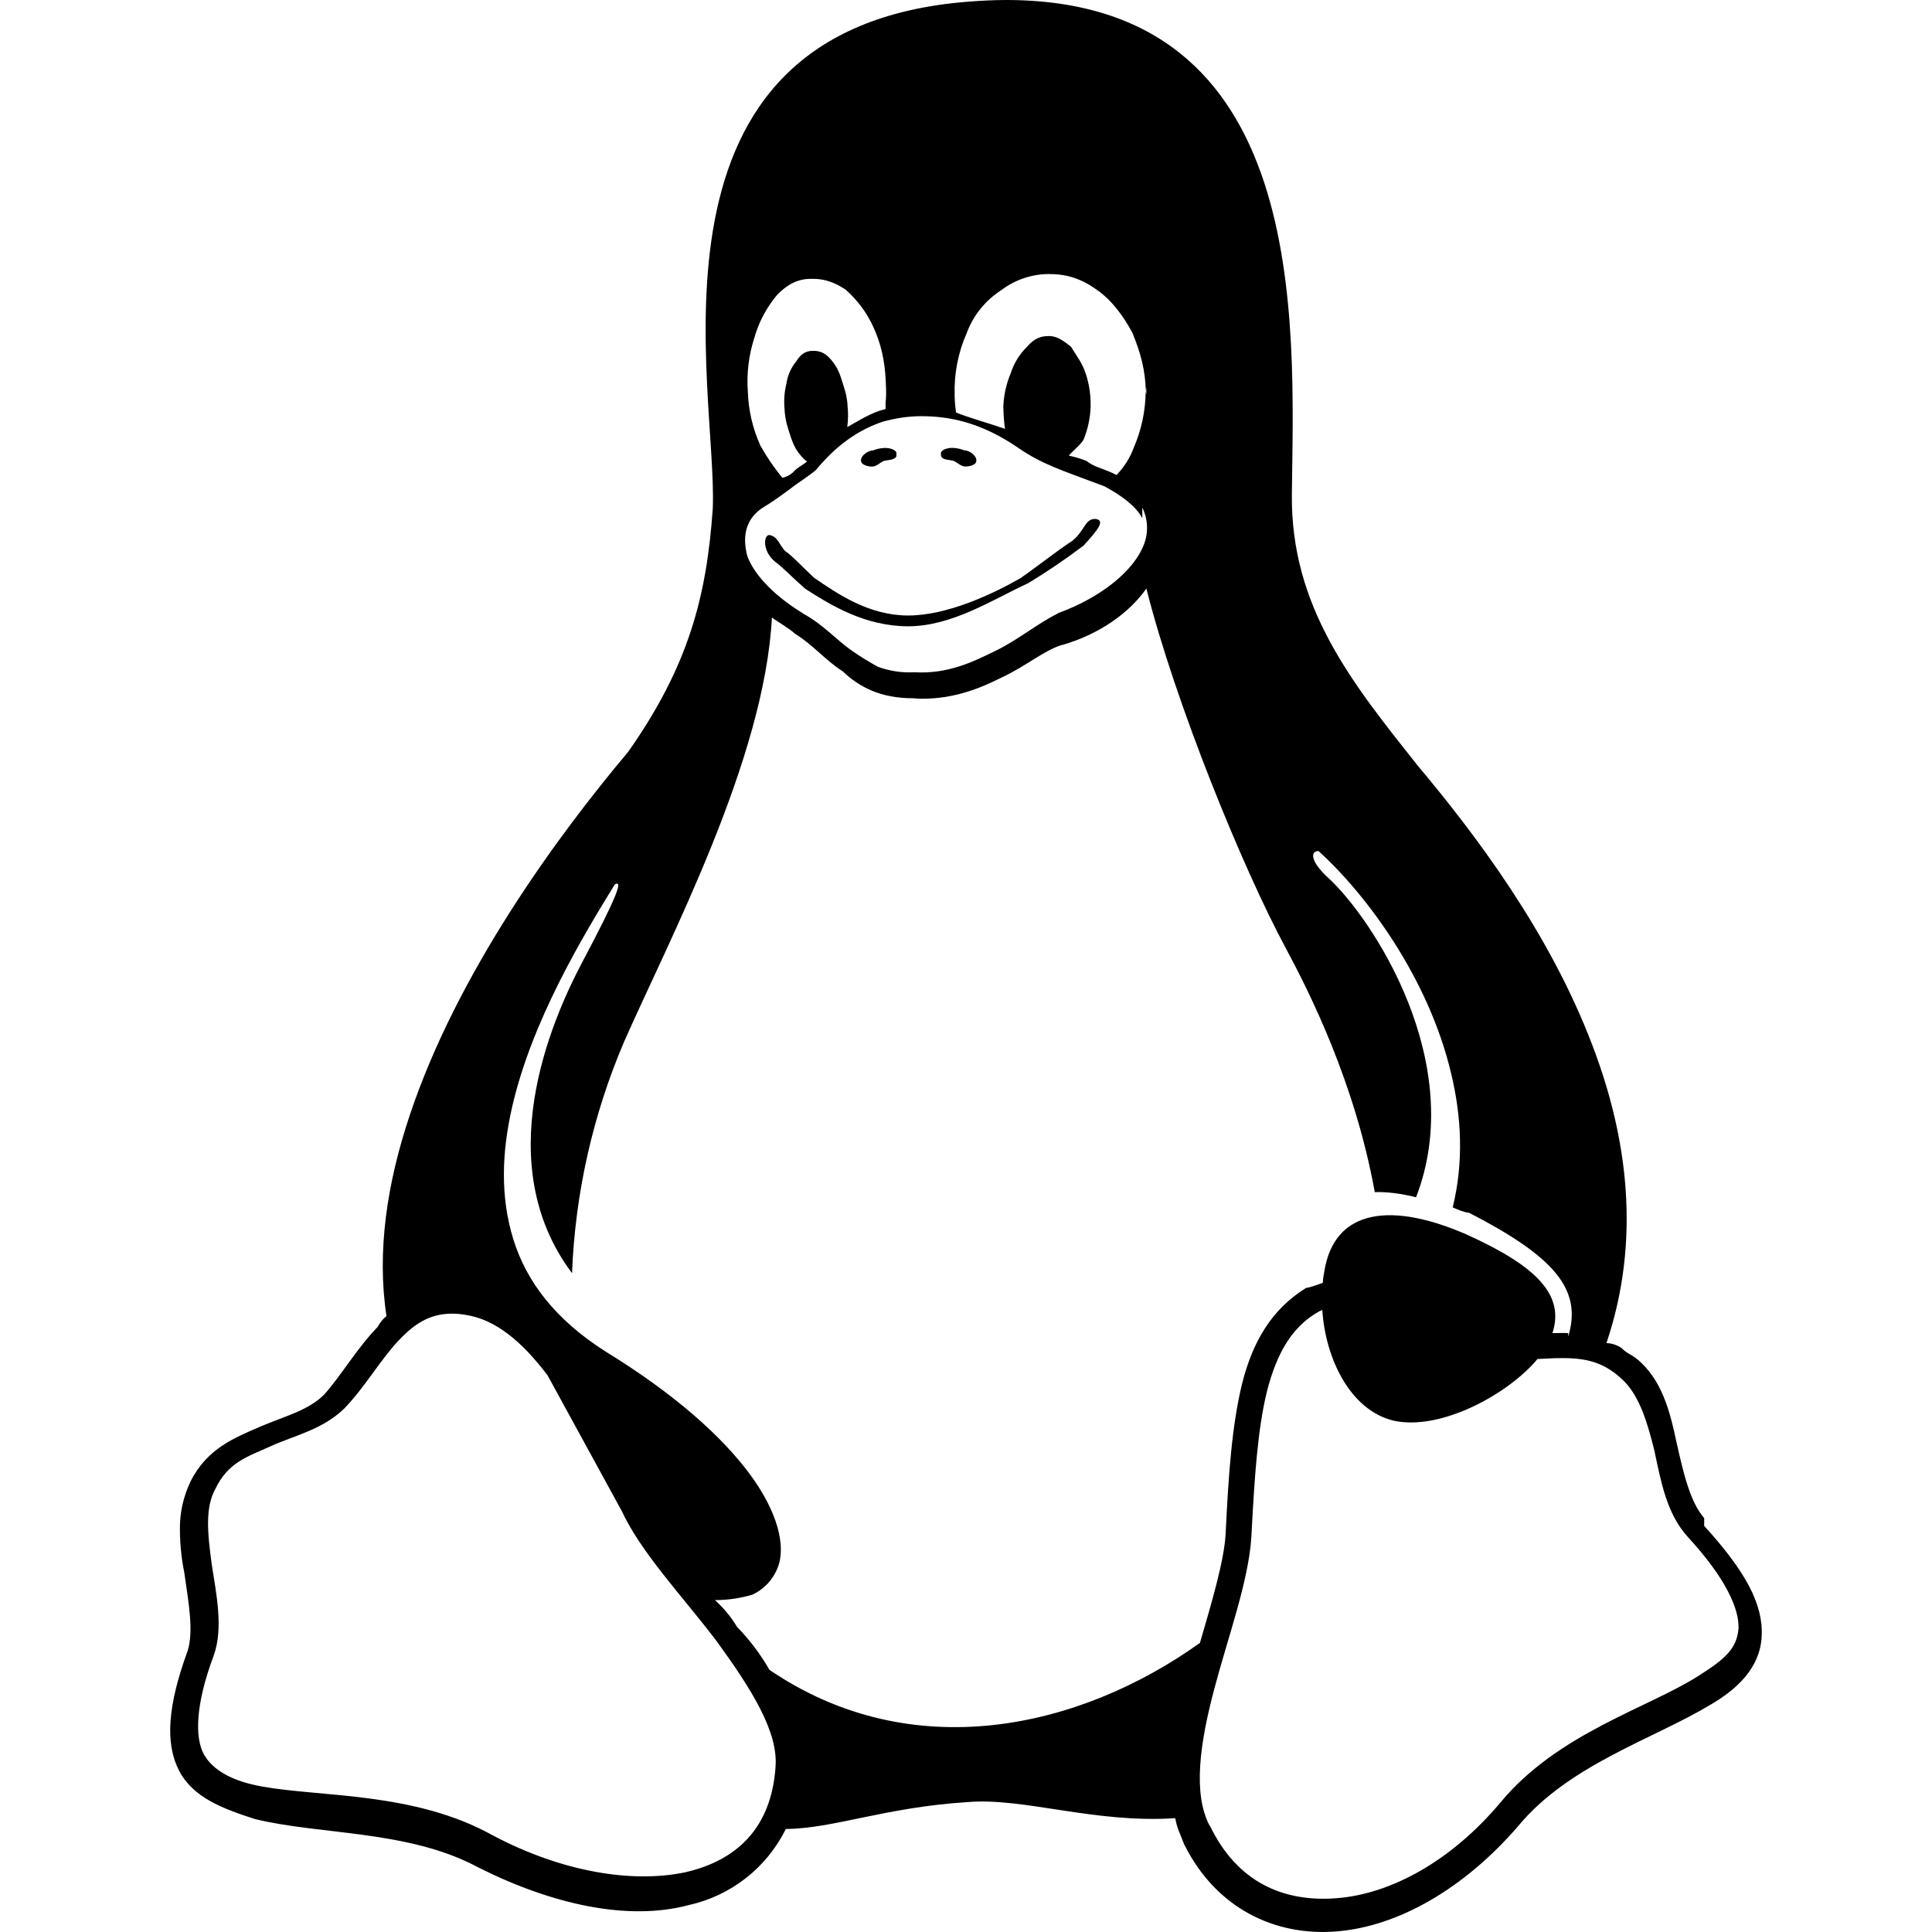
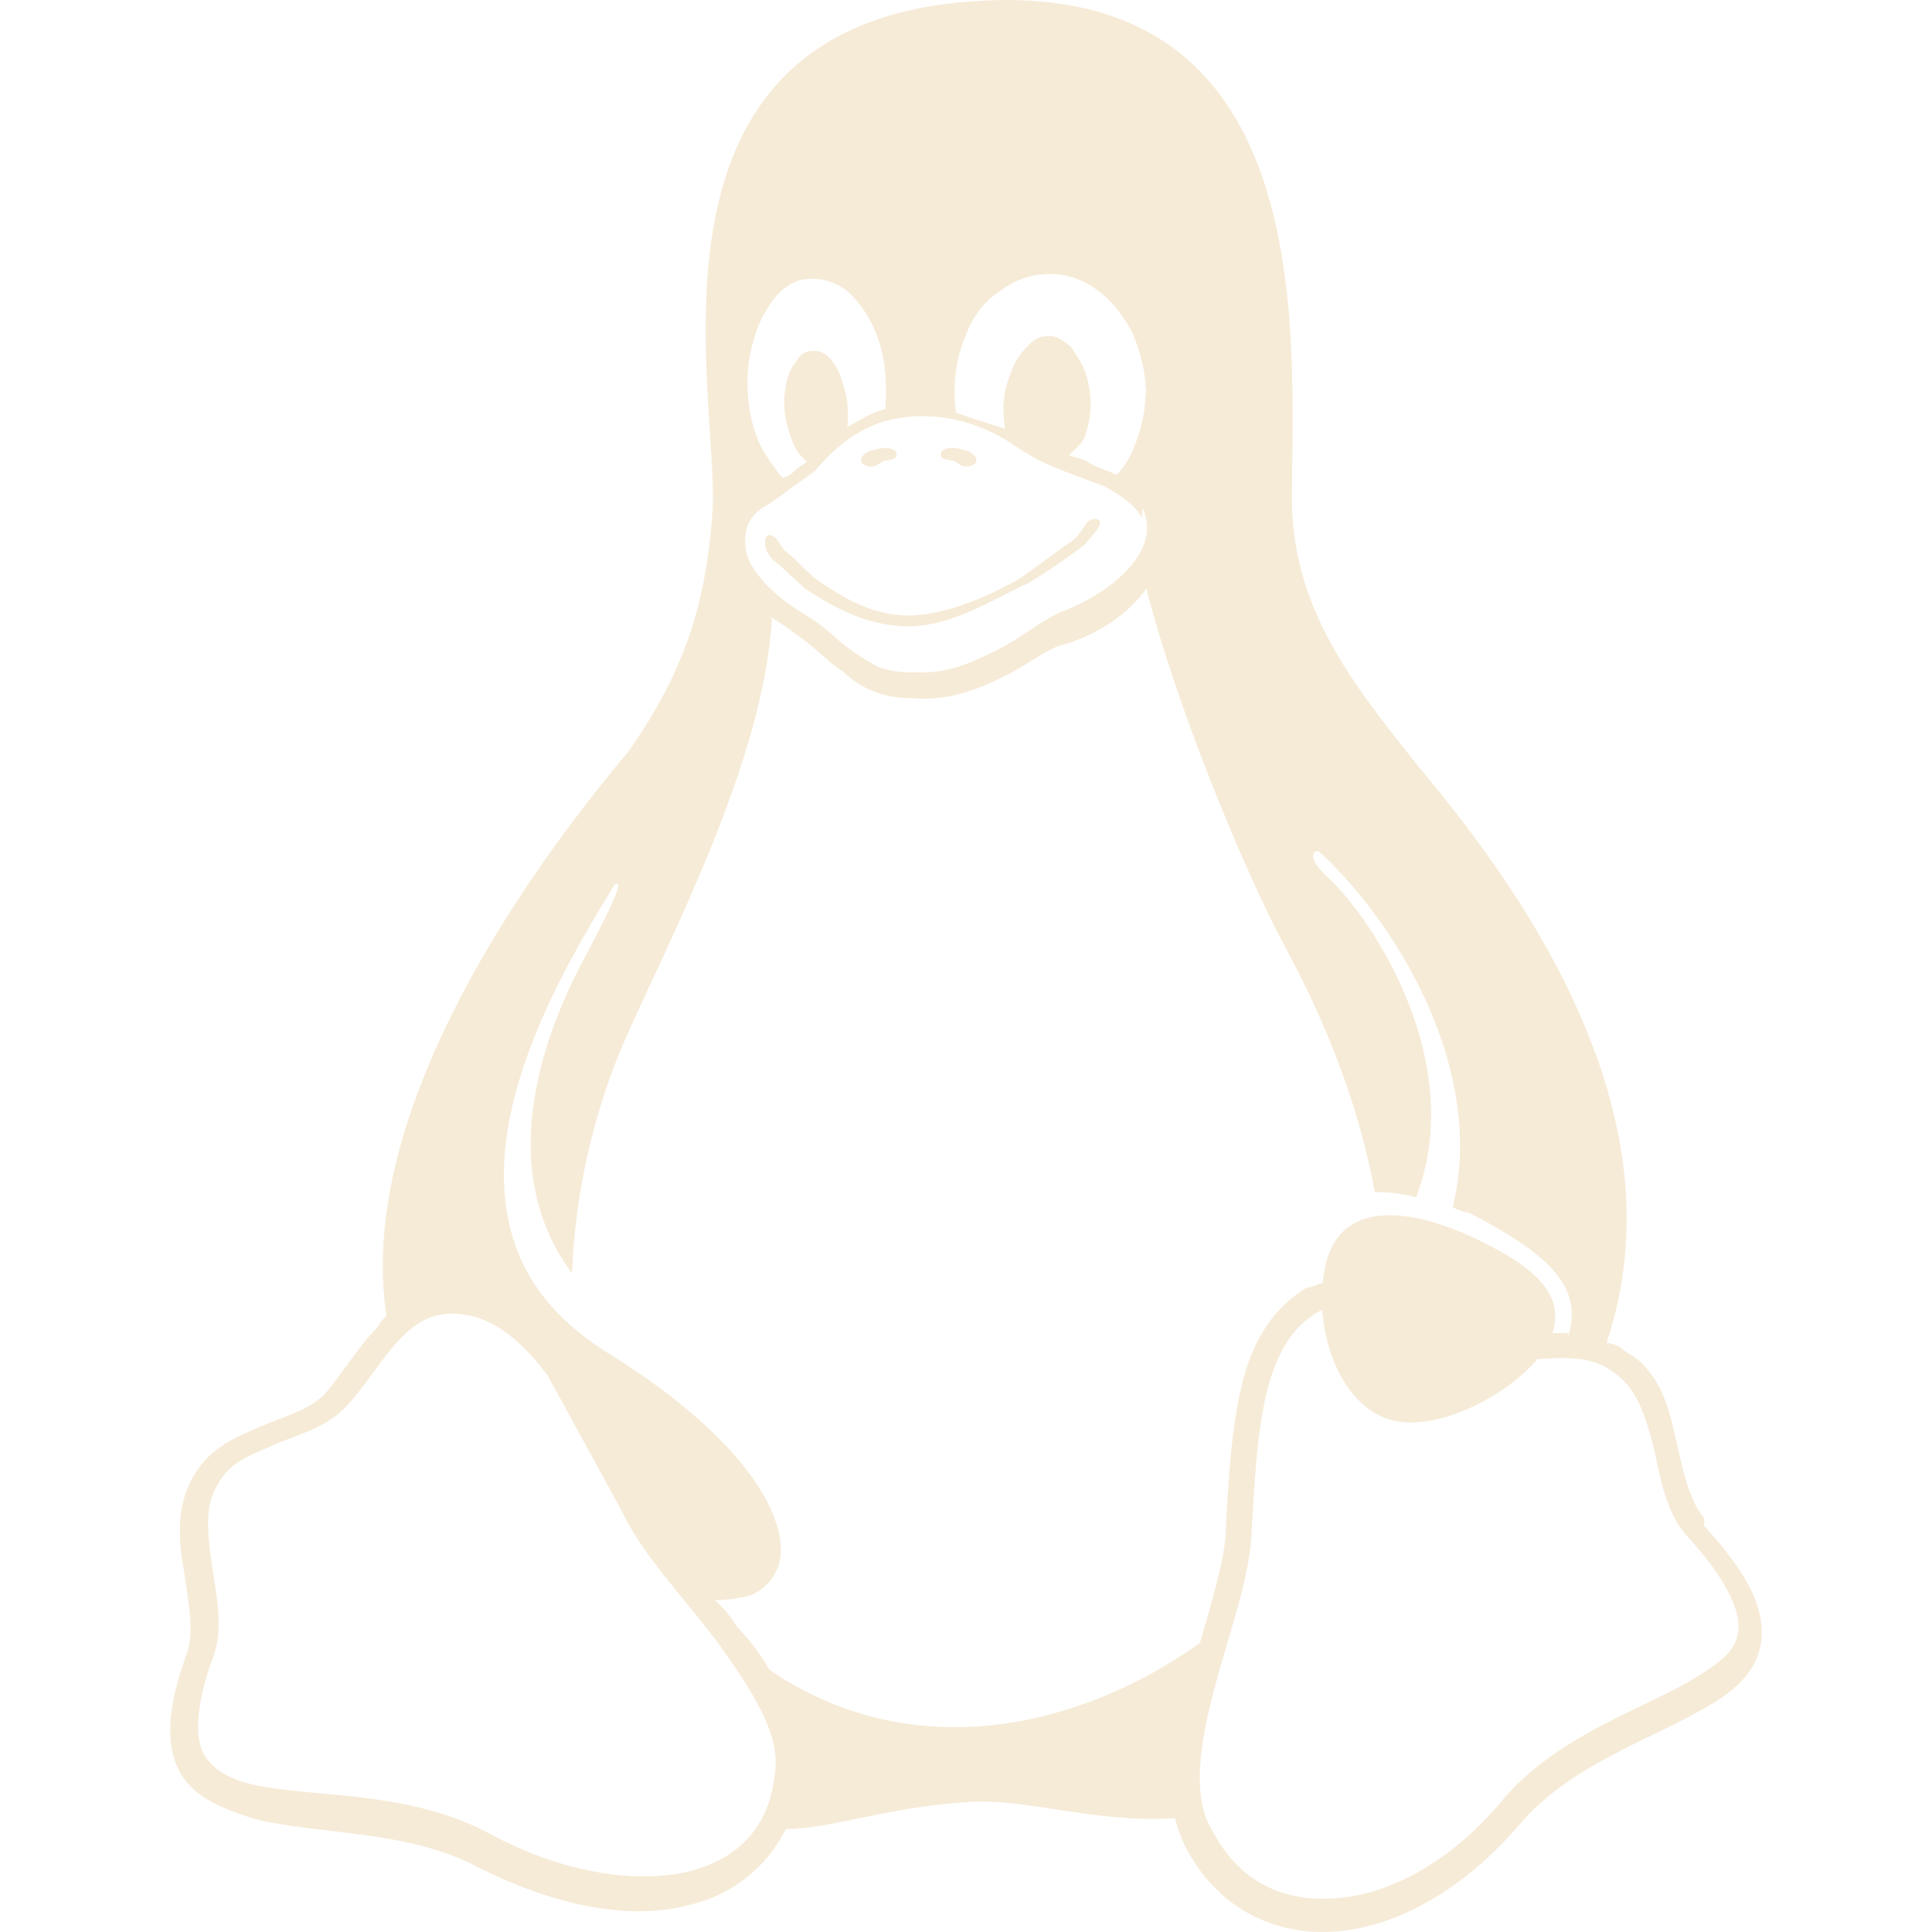
- <svg xmlns="http://www.w3.org/2000/svg" role="img" viewBox="0 0 24 24">
+ <svg xmlns="http://www.w3.org/2000/svg" fill="#F6EBD7" role="img" viewBox="0 0 24 24">
  <path d="M12.504 0c-.155 0-.315.008-.48.021-4.226.333-3.105 4.807-3.17 6.298-.076 1.092-.3 1.953-1.05 3.02-.885 1.051-2.127 2.75-2.716 4.521-.278.832-.41 1.684-.287 2.489a.424.424 0 00-.11.135c-.26.268-.45.6-.663.839-.199.199-.485.267-.797.4-.313.136-.658.269-.864.68-.09.189-.136.394-.132.602 0 .199.027.4.055.536.058.399.116.728.04.97-.249.68-.28 1.145-.106 1.484.174.334.535.47.94.601.81.2 1.91.135 2.774.6.926.466 1.866.67 2.616.47.526-.116.97-.464 1.208-.946.587-.003 1.23-.269 2.26-.334.699-.058 1.574.267 2.577.2.025.134.063.198.114.333l.003.003c.391.778 1.113 1.132 1.884 1.071.771-.06 1.592-.536 2.257-1.306.631-.765 1.683-1.084 2.378-1.503.348-.199.629-.469.649-.853.023-.4-.2-.811-.714-1.376v-.097l-.003-.003c-.17-.2-.25-.535-.338-.926-.085-.401-.182-.786-.492-1.046h-.003c-.059-.054-.123-.067-.188-.135a.357.357 0 00-.19-.064c.431-1.278.264-2.55-.173-3.694-.533-1.41-1.465-2.638-2.175-3.483-.796-1.005-1.576-1.957-1.56-3.368.026-2.152.236-6.133-3.544-6.139zm.529 3.405h.013c.213 0 .396.062.584.198.19.135.33.332.438.533.105.259.158.459.166.724 0-.02.006-.04.006-.06v.105a.086.086 0 01-.004-.021l-.004-.024a1.807 1.807 0 01-.15.706.953.953 0 01-.213.335.71.71 0 00-.088-.042c-.104-.045-.198-.064-.284-.133a1.312 1.312 0 00-.22-.066c.05-.06.146-.133.183-.198.053-.128.082-.264.088-.402v-.02a1.21 1.21 0 00-.061-.4c-.045-.134-.101-.2-.183-.333-.084-.066-.167-.132-.267-.132h-.016c-.093 0-.176.03-.262.132a.8.8 0 00-.205.334 1.18 1.18 0 00-.09.4v.019c.002.089.008.179.02.267-.193-.067-.438-.135-.607-.202a1.635 1.635 0 01-.018-.2v-.02a1.772 1.772 0 01.15-.768c.082-.22.232-.406.43-.533a.985.985 0 01.594-.2zm-2.962.059h.036c.142 0 .27.048.399.135.146.129.264.288.344.465.09.199.14.4.153.667v.004c.007.134.006.2-.002.266v.08c-.03.007-.056.018-.083.024-.152.055-.274.135-.393.2.012-.09.013-.18.003-.267v-.015c-.012-.133-.04-.2-.082-.333a.613.613 0 00-.166-.267.248.248 0 00-.183-.064h-.021c-.071.006-.13.04-.186.132a.552.552 0 00-.12.27.944.944 0 00-.023.33v.015c.012.135.037.2.08.334.046.134.098.2.166.268.01.009.02.018.034.024-.07.057-.117.07-.176.136a.304.304 0 01-.131.068 2.62 2.62 0 01-.275-.402 1.772 1.772 0 01-.155-.667 1.759 1.759 0 01.08-.668 1.43 1.43 0 01.283-.535c.128-.133.26-.2.418-.2zm1.37 1.706c.332 0 .733.065 1.216.399.293.2.523.269 1.052.468h.003c.255.136.405.266.478.399v-.131a.571.571 0 01.016.47c-.123.31-.516.643-1.063.842v.002c-.268.135-.501.333-.775.465-.276.135-.588.292-1.012.267a1.139 1.139 0 01-.448-.067 3.566 3.566 0 01-.322-.198c-.195-.135-.363-.332-.612-.465v-.005h-.005c-.4-.246-.616-.512-.686-.71-.07-.268-.005-.47.193-.6.224-.135.38-.271.483-.336.104-.074.143-.102.176-.131h.002v-.003c.169-.202.436-.47.839-.601.139-.036.294-.065.466-.065zm2.8 2.142c.358 1.417 1.196 3.475 1.735 4.473.286.534.855 1.659 1.102 3.024.156-.005.33.018.513.064.646-1.671-.546-3.467-1.089-3.966-.22-.2-.232-.335-.123-.335.59.534 1.365 1.572 1.646 2.757.13.535.16 1.104.021 1.67.067.028.135.06.205.067 1.032.534 1.413.938 1.23 1.537v-.043c-.06-.003-.12 0-.18 0h-.016c.151-.467-.182-.825-1.065-1.224-.915-.4-1.646-.336-1.77.465-.008.043-.013.066-.018.135-.068.023-.139.053-.209.064-.43.268-.662.669-.793 1.187-.13.533-.17 1.156-.205 1.869v.003c-.02.334-.17.838-.319 1.35-1.5 1.072-3.58 1.538-5.348.334a2.645 2.645 0 00-.402-.533 1.45 1.45 0 00-.275-.333c.182 0 .338-.03.465-.067a.615.615 0 00.314-.334c.108-.267 0-.697-.345-1.163-.345-.467-.931-.995-1.788-1.521-.63-.4-.986-.87-1.15-1.396-.165-.534-.143-1.085-.015-1.645.245-1.07.873-2.11 1.274-2.763.107-.065.037.135-.408.974-.396.751-1.14 2.497-.122 3.854a8.123 8.123 0 01.647-2.876c.564-1.278 1.743-3.504 1.836-5.268.048.036.217.135.289.202.218.133.38.333.59.465.21.201.477.335.876.335.039.003.075.006.11.006.412 0 .73-.134.997-.268.29-.134.52-.334.74-.4h.005c.467-.135.835-.402 1.044-.7zm2.185 8.958c.037.6.343 1.245.882 1.377.588.134 1.434-.333 1.791-.765l.211-.01c.315-.007.577.01.847.268l.003.003c.208.199.305.53.391.876.085.4.154.78.409 1.066.486.527.645.906.636 1.14l.003-.007v.018l-.003-.012c-.015.262-.185.396-.498.595-.63.401-1.746.712-2.457 1.57-.618.737-1.37 1.14-2.036 1.191-.664.053-1.237-.2-1.574-.898l-.005-.003c-.21-.4-.12-1.025.056-1.69.176-.668.428-1.344.463-1.897.037-.714.076-1.335.195-1.814.12-.465.308-.797.641-.984l.045-.022zm-10.814.049h.01c.053 0 .105.005.157.014.376.055.706.333 1.023.752l.91 1.664.003.003c.243.533.754 1.064 1.189 1.637.434.598.77 1.131.729 1.57v.006c-.057.744-.48 1.148-1.125 1.294-.645.135-1.52.002-2.395-.464-.968-.536-2.118-.469-2.857-.602-.369-.066-.61-.2-.723-.4-.11-.2-.113-.602.123-1.23v-.004l.002-.003c.117-.334.03-.752-.027-1.118-.055-.401-.083-.71.043-.94.16-.334.396-.4.69-.533.294-.135.64-.202.915-.47h.002v-.002c.256-.268.445-.601.668-.838.19-.201.38-.336.663-.336zm7.159-9.074c-.435.201-.945.535-1.488.535-.542 0-.97-.267-1.28-.466-.154-.134-.28-.268-.373-.335-.164-.134-.144-.333-.074-.333.109.016.129.134.199.2.096.066.215.2.36.333.292.2.68.467 1.167.467.485 0 1.053-.267 1.398-.466.195-.135.445-.334.648-.467.156-.136.149-.267.279-.267.128.016.034.134-.147.332a8.097 8.097 0 01-.69.468zm-1.082-1.583V5.64c-.006-.02.013-.042.029-.05.074-.043.18-.027.26.004.063 0 .16.067.15.135-.006.049-.085.066-.135.066-.055 0-.092-.043-.141-.068-.052-.018-.146-.008-.163-.065zm-.551 0c-.02.058-.113.049-.166.066-.047.025-.086.068-.14.068-.05 0-.13-.02-.136-.068-.01-.066.088-.133.15-.133.08-.031.184-.047.259-.005.019.009.036.03.03.05v.02h.003z" />
</svg>
